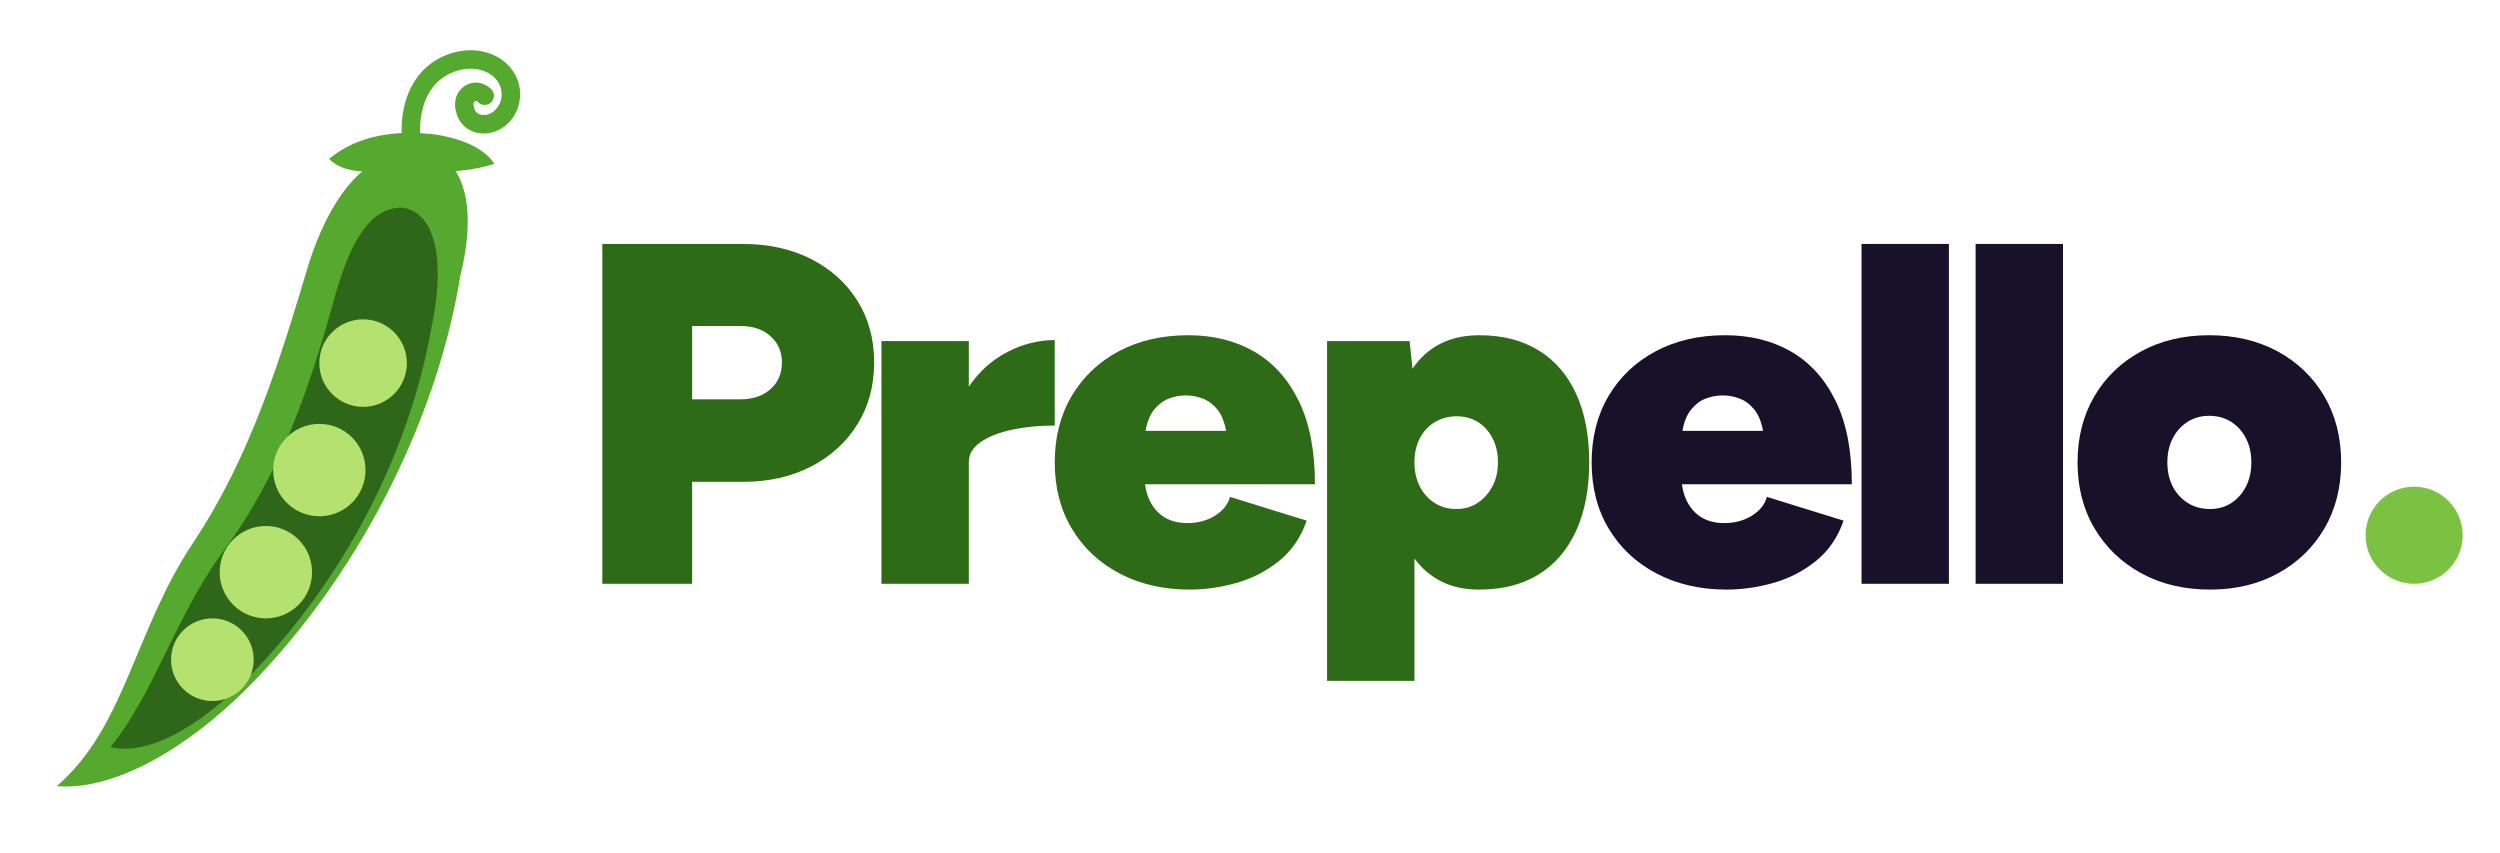
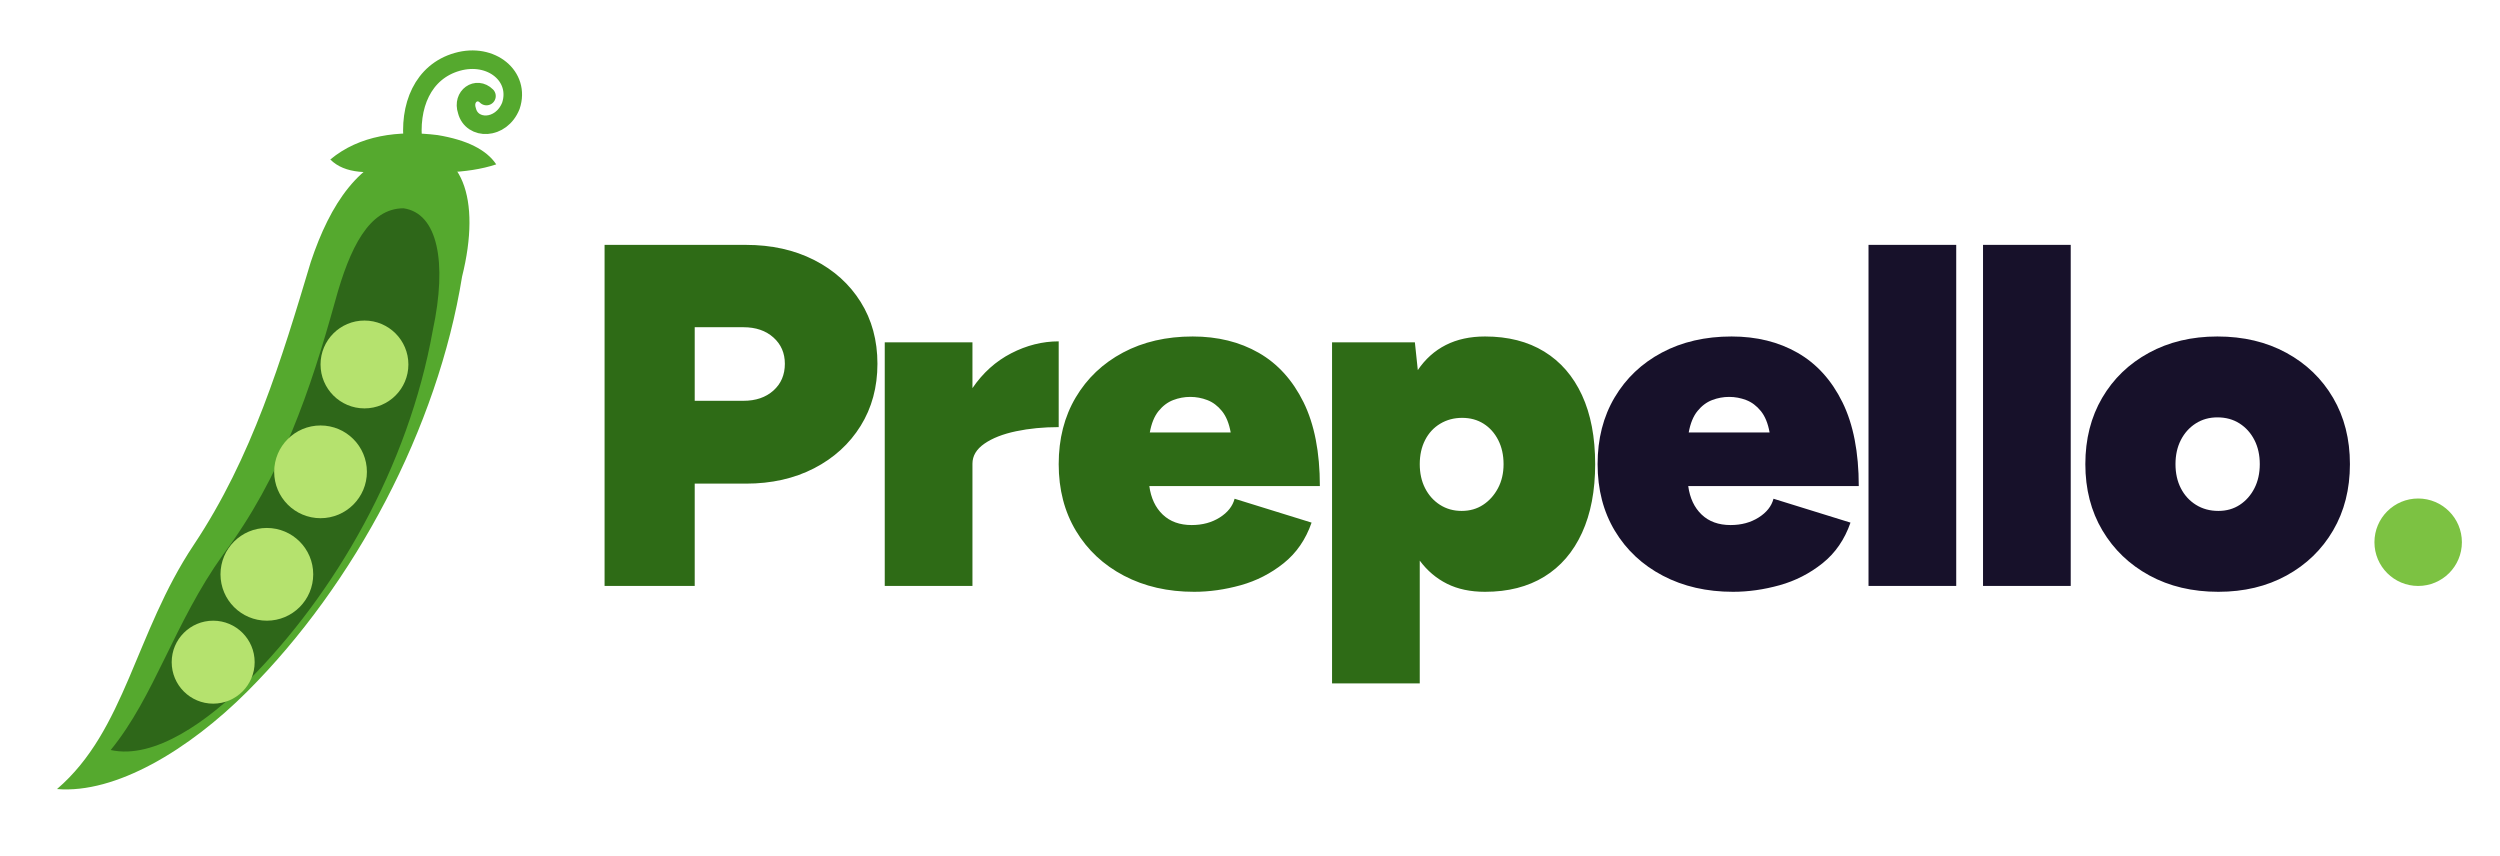
- <svg xmlns="http://www.w3.org/2000/svg" viewBox="-60 -938 4017 1370">
+ <svg xmlns="http://www.w3.org/2000/svg" viewBox="-60 -938 4002 1370">
  <g transform="translate(0 -878) scale(7.8125) translate(-2 0)">
    <path d="M6 154 C20 142 22 122 34 104 C46 86 52 66 58 46 C62 34 68 25 78 23 C89 22 93 33 89 49 C84 80 67 112 45 134 C33 146 18 155 6 154 Z" fill="#55A92E" />
    <path d="M17 146 C26 135 30 120 40 106 C52 90 58 72 63 54 C66 43 70 35 77 35 C84 36 86 46 83 60 C78 88 63 114 45 132 C37 140 26 148 17 146 Z" fill="#2E6719" />
    <circle cx="38" cy="128" r="8.5" fill="#B5E26E" />
    <circle cx="49" cy="110" r="9.5" fill="#B5E26E" />
    <circle cx="60" cy="89" r="9.5" fill="#B5E26E" />
    <circle cx="69" cy="67" r="9" fill="#B5E26E" />
    <path d="M79 22 C78 14 81 7 88 5 C95 3 101 8 99 14 C97 19 91 19 90 15 C89 12 92 10 94 12" stroke="#55A92E" stroke-width="3.8" fill="none" stroke-linecap="round" stroke-linejoin="round" />
    <path d="M62 25 C68 20 76 19 84 20 C90 21 94 23 96 26 C90 28 82 28 76 27 C70 28 65 28 62 25Z" fill="#55A92E" />
  </g>
  <g transform="translate(861 0) scale(0.78)">
    <path d="M60 0V-700H350Q429 -700 490.0 -669.0Q551 -638 585.5 -583.0Q620 -528 620 -456Q620 -384 585.5 -328.5Q551 -273 490.0 -241.5Q429 -210 350 -210H245V0ZM245 -380H345Q383 -380 406.5 -401.0Q430 -422 430 -456Q430 -489 406.5 -510.0Q383 -531 345 -531H245Z M635 0V-500H815V-406Q847 -453 894.5 -477.5Q942 -502 992 -502V-326Q945 -326 904.5 -317.5Q864 -309 839.5 -292.0Q815 -275 815 -251V0Z M1270 12Q1189 12 1126.0 -21.0Q1063 -54 1027.5 -113.0Q992 -172 992 -250Q992 -328 1027.0 -387.0Q1062 -446 1124.0 -479.0Q1186 -512 1267 -512Q1344 -512 1402.5 -478.5Q1461 -445 1494.5 -377.0Q1528 -309 1528 -205H1178Q1183 -168 1205.5 -146.5Q1228 -125 1265 -125Q1298 -125 1322.5 -140.5Q1347 -156 1353 -179L1511 -130Q1493 -78 1453.5 -46.5Q1414 -15 1365.5 -1.5Q1317 12 1270 12ZM1179 -315H1345Q1340 -343 1327.0 -359.0Q1314 -375 1297.0 -381.5Q1280 -388 1262 -388Q1244 -388 1227.0 -381.5Q1210 -375 1197.0 -359.0Q1184 -343 1179 -315Z M1553 200V-500H1723L1729 -443Q1752 -477 1786.5 -494.5Q1821 -512 1867 -512Q1938 -512 1988.5 -481.0Q2039 -450 2066.0 -391.5Q2093 -333 2093 -250Q2093 -168 2066.0 -109.0Q2039 -50 1988.5 -19.0Q1938 12 1867 12Q1822 12 1789.0 -4.5Q1756 -21 1733 -52V200ZM1819 -154Q1844 -154 1863.0 -166.5Q1882 -179 1893.5 -200.5Q1905 -222 1905 -250Q1905 -278 1894.0 -299.5Q1883 -321 1864.0 -333.0Q1845 -345 1820 -345Q1795 -345 1775.0 -333.0Q1755 -321 1744.0 -299.5Q1733 -278 1733 -250Q1733 -222 1744.0 -200.5Q1755 -179 1774.5 -166.5Q1794 -154 1819 -154Z" fill="#2E6B16" />
    <path d="M2376 12Q2295 12 2232.0 -21.0Q2169 -54 2133.5 -113.0Q2098 -172 2098 -250Q2098 -328 2133.0 -387.0Q2168 -446 2230.0 -479.0Q2292 -512 2373 -512Q2450 -512 2508.5 -478.5Q2567 -445 2600.5 -377.0Q2634 -309 2634 -205H2284Q2289 -168 2311.5 -146.5Q2334 -125 2371 -125Q2404 -125 2428.5 -140.5Q2453 -156 2459 -179L2617 -130Q2599 -78 2559.5 -46.5Q2520 -15 2471.5 -1.5Q2423 12 2376 12ZM2285 -315H2451Q2446 -343 2433.0 -359.0Q2420 -375 2403.0 -381.5Q2386 -388 2368 -388Q2350 -388 2333.0 -381.5Q2316 -375 2303.0 -359.0Q2290 -343 2285 -315Z M2654 0V-700H2834V0Z M2889 0V-700H3069V0Z M3372 12Q3292 12 3230.5 -21.5Q3169 -55 3134.0 -114.0Q3099 -173 3099 -250Q3099 -327 3133.5 -386.0Q3168 -445 3229.5 -478.5Q3291 -512 3370 -512Q3450 -512 3511.5 -478.5Q3573 -445 3607.5 -386.0Q3642 -327 3642 -250Q3642 -173 3607.5 -114.0Q3573 -55 3512.0 -21.5Q3451 12 3372 12ZM3372 -154Q3397 -154 3416.0 -166.5Q3435 -179 3446.0 -200.5Q3457 -222 3457 -250Q3457 -278 3446.0 -299.5Q3435 -321 3415.5 -333.5Q3396 -346 3370 -346Q3345 -346 3325.5 -333.5Q3306 -321 3295.0 -299.5Q3284 -278 3284 -250Q3284 -222 3295.0 -200.5Q3306 -179 3326.0 -166.5Q3346 -154 3372 -154Z" fill="#17112A" />
  </g>
-   <circle cx="3819" cy="-78" r="78" fill="#7CC242" />
+   <circle cx="3811" cy="-70" r="70" fill="#7CC242" />
</svg>
